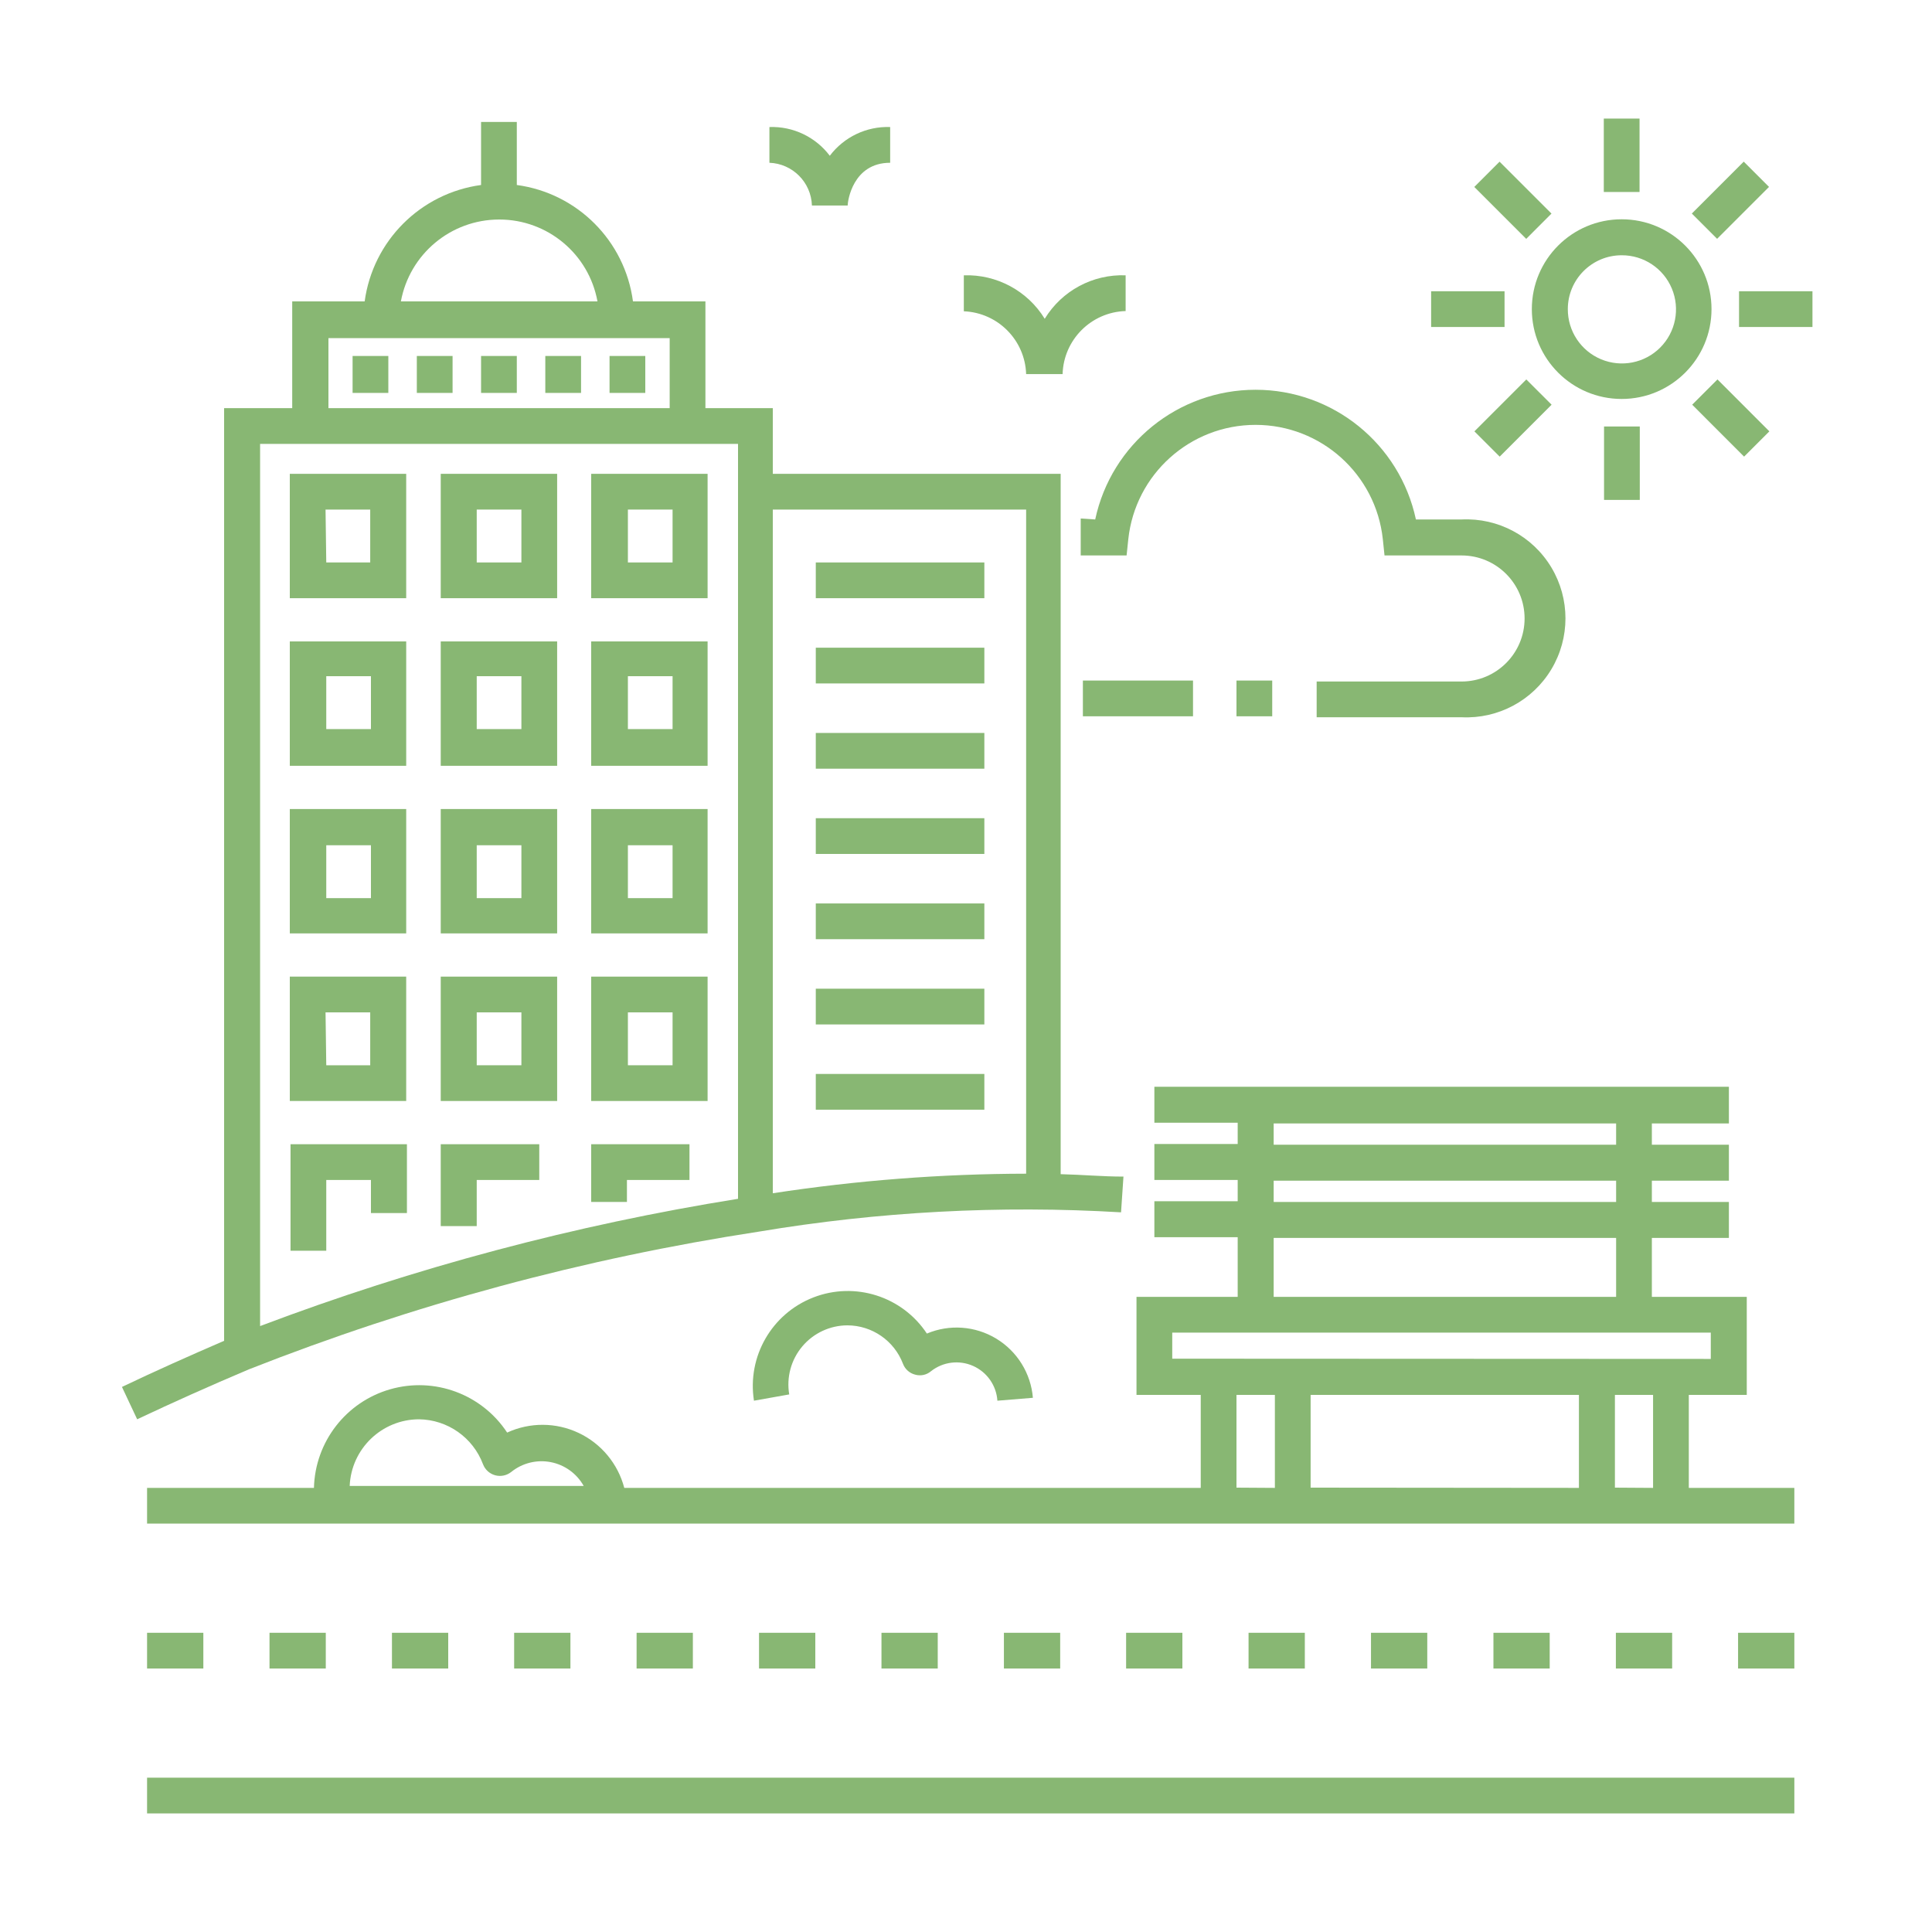
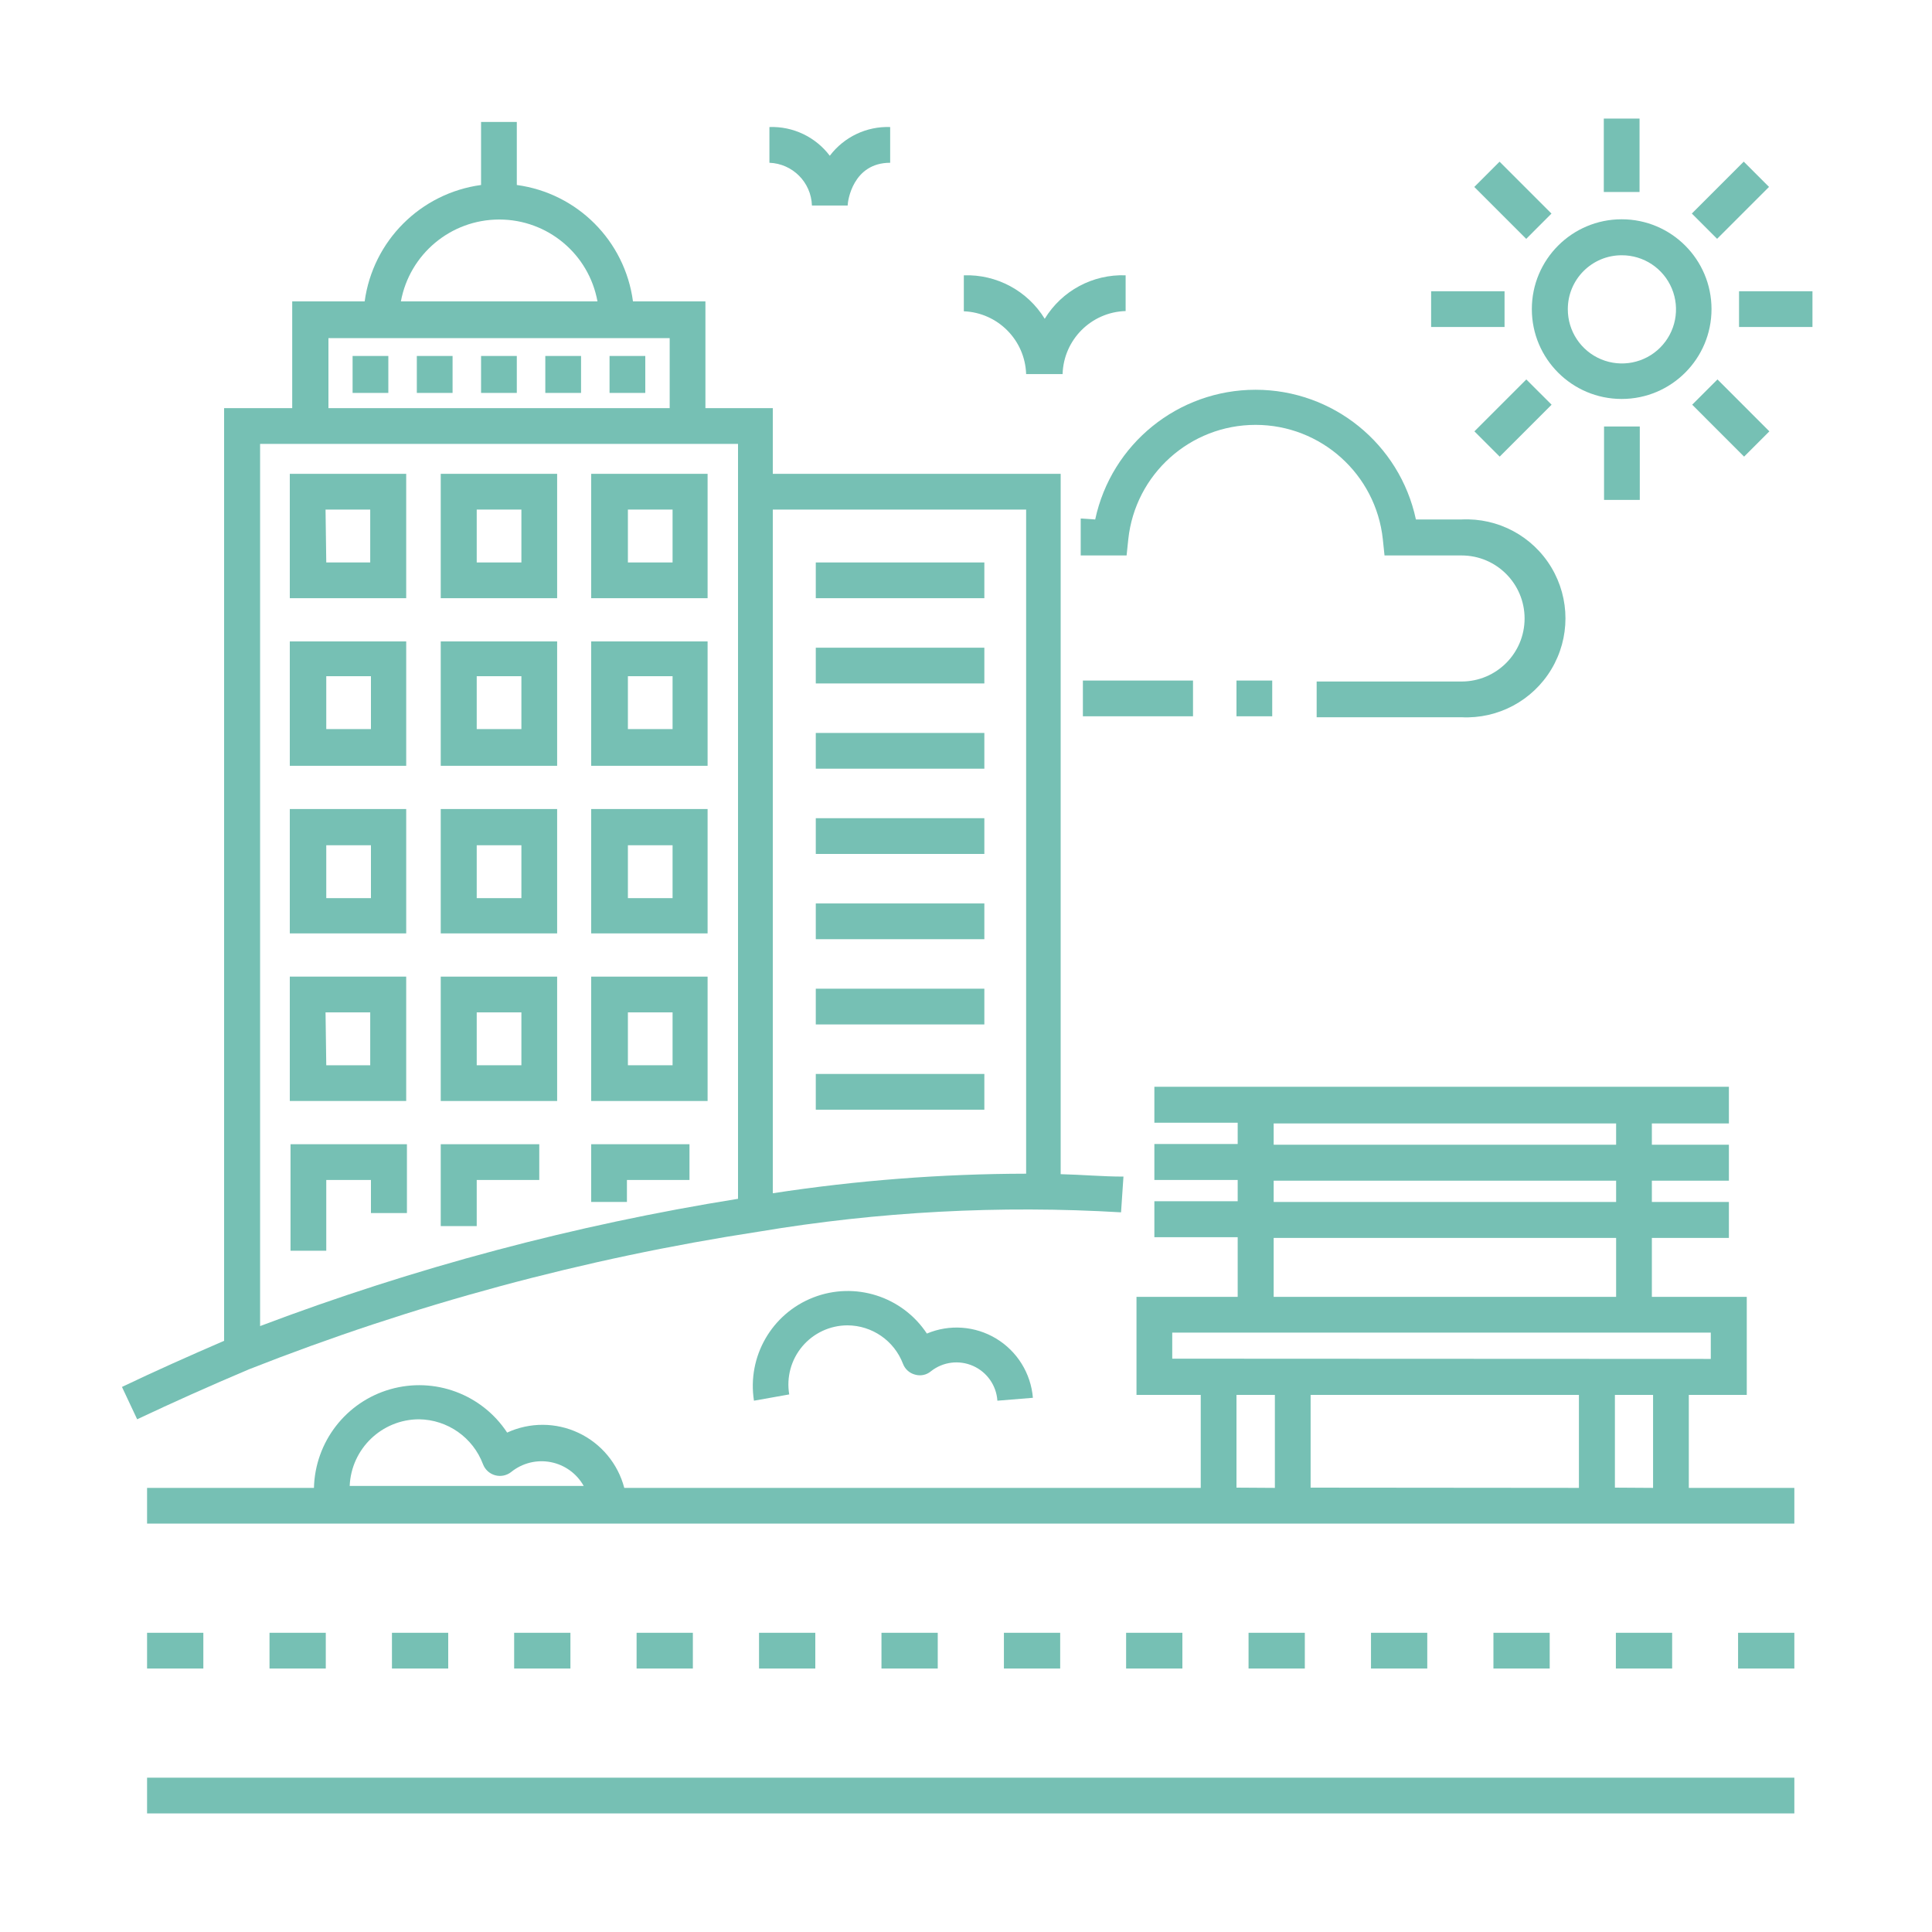
<svg xmlns="http://www.w3.org/2000/svg" id="Capa_1" data-name="Capa 1" viewBox="0 0 80 80">
  <defs>
-     <style>.cls-1{fill:#88b773;}</style>
+     <style>.cls-1{fill:#76c0b4;}</style>
  </defs>
  <rect class="cls-1" x="6.09" y="73.61" width="68.21" height="1.48" />
  <rect class="cls-1" x="6.09" y="67.61" width="2.33" height="1.48" />
  <rect class="cls-1" x="11.16" y="67.61" width="2.33" height="1.48" />
  <rect class="cls-1" x="16.23" y="67.61" width="2.33" height="1.48" />
  <rect class="cls-1" x="21.29" y="67.61" width="2.33" height="1.48" />
  <rect class="cls-1" x="26.36" y="67.61" width="2.33" height="1.48" />
  <rect class="cls-1" x="31.43" y="67.61" width="2.33" height="1.48" />
  <rect class="cls-1" x="36.5" y="67.61" width="2.33" height="1.48" />
  <rect class="cls-1" x="41.57" y="67.61" width="2.33" height="1.48" />
  <rect class="cls-1" x="46.63" y="67.61" width="2.33" height="1.48" />
  <rect class="cls-1" x="51.7" y="67.61" width="2.33" height="1.48" />
  <rect class="cls-1" x="56.77" y="67.61" width="2.33" height="1.48" />
  <rect class="cls-1" x="61.84" y="67.61" width="2.33" height="1.48" />
  <rect class="cls-1" x="66.91" y="67.61" width="2.33" height="1.48" />
  <rect class="cls-1" x="71.97" y="67.61" width="2.33" height="1.48" />
  <path class="cls-1" d="M74.3,61.61H69.93V57.76h2.4V53.7H68.4V51.26h3.19V49.77H68.4v-.88h3.19V47.4H68.4v-.88h3.19V45H47.8v1.49h3.45v.88H47.8v1.49h3.45v.88H47.8v1.49h3.45V53.7H47.06v4.06h2.66v3.85H25.85A3.5,3.5,0,0,0,21,59.32a4.36,4.36,0,0,0-8,2.29H6.09v1.48H74.3ZM17.35,58.77A2.87,2.87,0,0,1,20,60.63a.75.75,0,0,0,1.17.32,2,2,0,0,1,3,.58H14.48A2.88,2.88,0,0,1,17.35,58.77ZM52.74,46.52H66.92v.88H52.74Zm0,2.37H66.92v.88H52.74Zm0,2.37H66.92V53.7H52.74Zm-4.2,5V55.18h22.3v1.09Zm2.66,5.34V57.76h1.59v3.85Zm3.07,0V57.76H65.38v3.85Zm12.6,0V57.76h1.58v3.85Z" />
  <path class="cls-1" d="M5.68,58.77c1.48-.7,3-1.38,4.63-2.07h0A98.06,98.06,0,0,1,31.42,51a66.73,66.73,0,0,1,15-.8l.1-1.48c-.87,0-1.73-.08-2.6-.1v-29H32V16.9H29.21V12.48h-3A5.61,5.61,0,0,0,21.4,7.66V5.05H19.92V7.66a5.63,5.63,0,0,0-4.82,4.82h-3V16.9H9.28V55.52c-1.48.64-2.87,1.26-4.23,1.91Zm15-49.68a4.13,4.13,0,0,1,4.06,3.39H16.6A4.14,4.14,0,0,1,20.66,9.09ZM13.6,14H27.73V16.9H13.6ZM42.49,21.1V48.6A70.1,70.1,0,0,0,32,49.41V21.1ZM10.77,18.38H30.56V49.64a101.16,101.16,0,0,0-19.79,5.27Z" />
  <path class="cls-1" d="M12,24.77h4.82V19.62H12Zm1.48-3.67h1.85v2.19H13.51Z" />
  <path class="cls-1" d="M18.25,24.77h4.82V19.62H18.25Zm1.49-3.67h1.85v2.19H19.74Z" />
  <path class="cls-1" d="M24.48,24.77H29.3V19.62H24.48ZM26,21.1h1.85v2.19H26Z" />
  <path class="cls-1" d="M12,31.71h4.82V26.56H12ZM13.51,28h1.85v2.19H13.51Z" />
  <path class="cls-1" d="M18.25,31.71h4.82V26.56H18.25ZM19.74,28h1.85v2.19H19.74Z" />
  <path class="cls-1" d="M24.48,31.71H29.3V26.56H24.48ZM26,28h1.85v2.19H26Z" />
  <path class="cls-1" d="M12,38.65h4.82V33.5H12ZM13.51,35h1.85v2.19H13.51Z" />
  <path class="cls-1" d="M18.25,38.65h4.82V33.5H18.25ZM19.74,35h1.85v2.19H19.74Z" />
  <path class="cls-1" d="M24.48,38.65H29.3V33.5H24.48ZM26,35h1.85v2.19H26Z" />
  <path class="cls-1" d="M12,45.59h4.82V40.44H12Zm1.48-3.67h1.85v2.19H13.51Z" />
  <path class="cls-1" d="M18.25,45.59h4.82V40.44H18.25Zm1.49-3.67h1.85v2.19H19.74Z" />
  <path class="cls-1" d="M24.48,45.59H29.3V40.44H24.48ZM26,41.92h1.85v2.19H26Z" />
  <polygon class="cls-1" points="12.03 51.79 13.51 51.79 13.51 48.86 15.36 48.86 15.36 50.23 16.85 50.23 16.85 47.38 12.03 47.38 12.03 51.79" />
  <polygon class="cls-1" points="18.25 50.77 19.74 50.77 19.74 48.86 22.33 48.86 22.33 47.38 18.25 47.38 18.25 50.77" />
  <polygon class="cls-1" points="24.48 49.77 25.96 49.77 25.96 48.86 28.55 48.86 28.55 47.38 24.48 47.38 24.48 49.77" />
  <rect class="cls-1" x="14.6" y="14.74" width="1.48" height="1.53" />
  <rect class="cls-1" x="17.26" y="14.74" width="1.48" height="1.53" />
  <rect class="cls-1" x="19.92" y="14.74" width="1.48" height="1.53" />
  <rect class="cls-1" x="22.58" y="14.74" width="1.48" height="1.53" />
  <rect class="cls-1" x="25.24" y="14.74" width="1.48" height="1.53" />
  <rect class="cls-1" x="33.78" y="23.29" width="6.98" height="1.48" />
  <rect class="cls-1" x="33.78" y="26.82" width="6.98" height="1.48" />
  <rect class="cls-1" x="33.78" y="30.35" width="6.98" height="1.48" />
  <rect class="cls-1" x="33.78" y="33.88" width="6.98" height="1.48" />
  <rect class="cls-1" x="33.78" y="37.41" width="6.98" height="1.48" />
  <rect class="cls-1" x="33.78" y="40.94" width="6.98" height="1.48" />
  <rect class="cls-1" x="33.78" y="44.47" width="6.98" height="1.48" />
  <path class="cls-1" d="M44.75,21.47V23h1.9l.07-.67a5.3,5.3,0,0,1,10.54,0l.07.67h3.19a2.61,2.61,0,0,1,0,5.22h-6v1.48h6a4.1,4.1,0,1,0,0-8.19H58.63a6.79,6.79,0,0,0-13.28,0Z" />
  <rect class="cls-1" x="44.84" y="28.18" width="4.56" height="1.48" />
  <rect class="cls-1" x="51.2" y="28.18" width="1.48" height="1.48" />
  <path class="cls-1" d="M67.15,16.52a3.72,3.72,0,1,0-3.72-3.72A3.72,3.72,0,0,0,67.15,16.52Zm0-5.95a2.24,2.24,0,1,1-2.23,2.23A2.23,2.23,0,0,1,67.15,10.57Z" />
  <rect class="cls-1" x="66.41" y="4.91" width="1.48" height="3.04" />
  <rect class="cls-1" x="61.91" y="6.77" width="1.48" height="3.04" transform="translate(12.49 46.74) rotate(-45.01)" />
  <rect class="cls-1" x="59.26" y="12.06" width="3.04" height="1.48" />
  <rect class="cls-1" x="61.13" y="16.57" width="3.04" height="1.48" transform="translate(6.11 49.37) rotate(-45)" />
  <rect class="cls-1" x="66.42" y="17.66" width="1.48" height="3.04" />
  <rect class="cls-1" x="70.92" y="15.79" width="1.48" height="3.04" transform="translate(8.75 55.73) rotate(-44.99)" />
  <rect class="cls-1" x="72.01" y="12.06" width="3.04" height="1.48" />
  <rect class="cls-1" x="70.14" y="7.55" width="3.04" height="1.48" transform="translate(15.12 53.1) rotate(-45)" />
  <path class="cls-1" d="M42.49,15.49H44a2.69,2.69,0,0,1,2.61-2.61V11.4a3.76,3.76,0,0,0-3.35,1.8,3.78,3.78,0,0,0-3.35-1.8v1.49A2.69,2.69,0,0,1,42.49,15.49Z" />
  <path class="cls-1" d="M33.62,8.51H35.1c0-.18.21-1.77,1.76-1.77V5.26a3,3,0,0,0-2.5,1.19,3,3,0,0,0-2.5-1.19V6.74A1.83,1.83,0,0,1,33.62,8.51Z" />
  <path class="cls-1" d="M35.09,54.88a2.47,2.47,0,0,1,2.3,1.59.73.73,0,0,0,.5.45.71.71,0,0,0,.66-.14A1.7,1.7,0,0,1,41.3,58l1.47-.12a3.17,3.17,0,0,0-4.39-2.66A3.93,3.93,0,0,0,31.22,58l1.46-.26A2.45,2.45,0,0,1,35.09,54.88Z" />
</svg>
